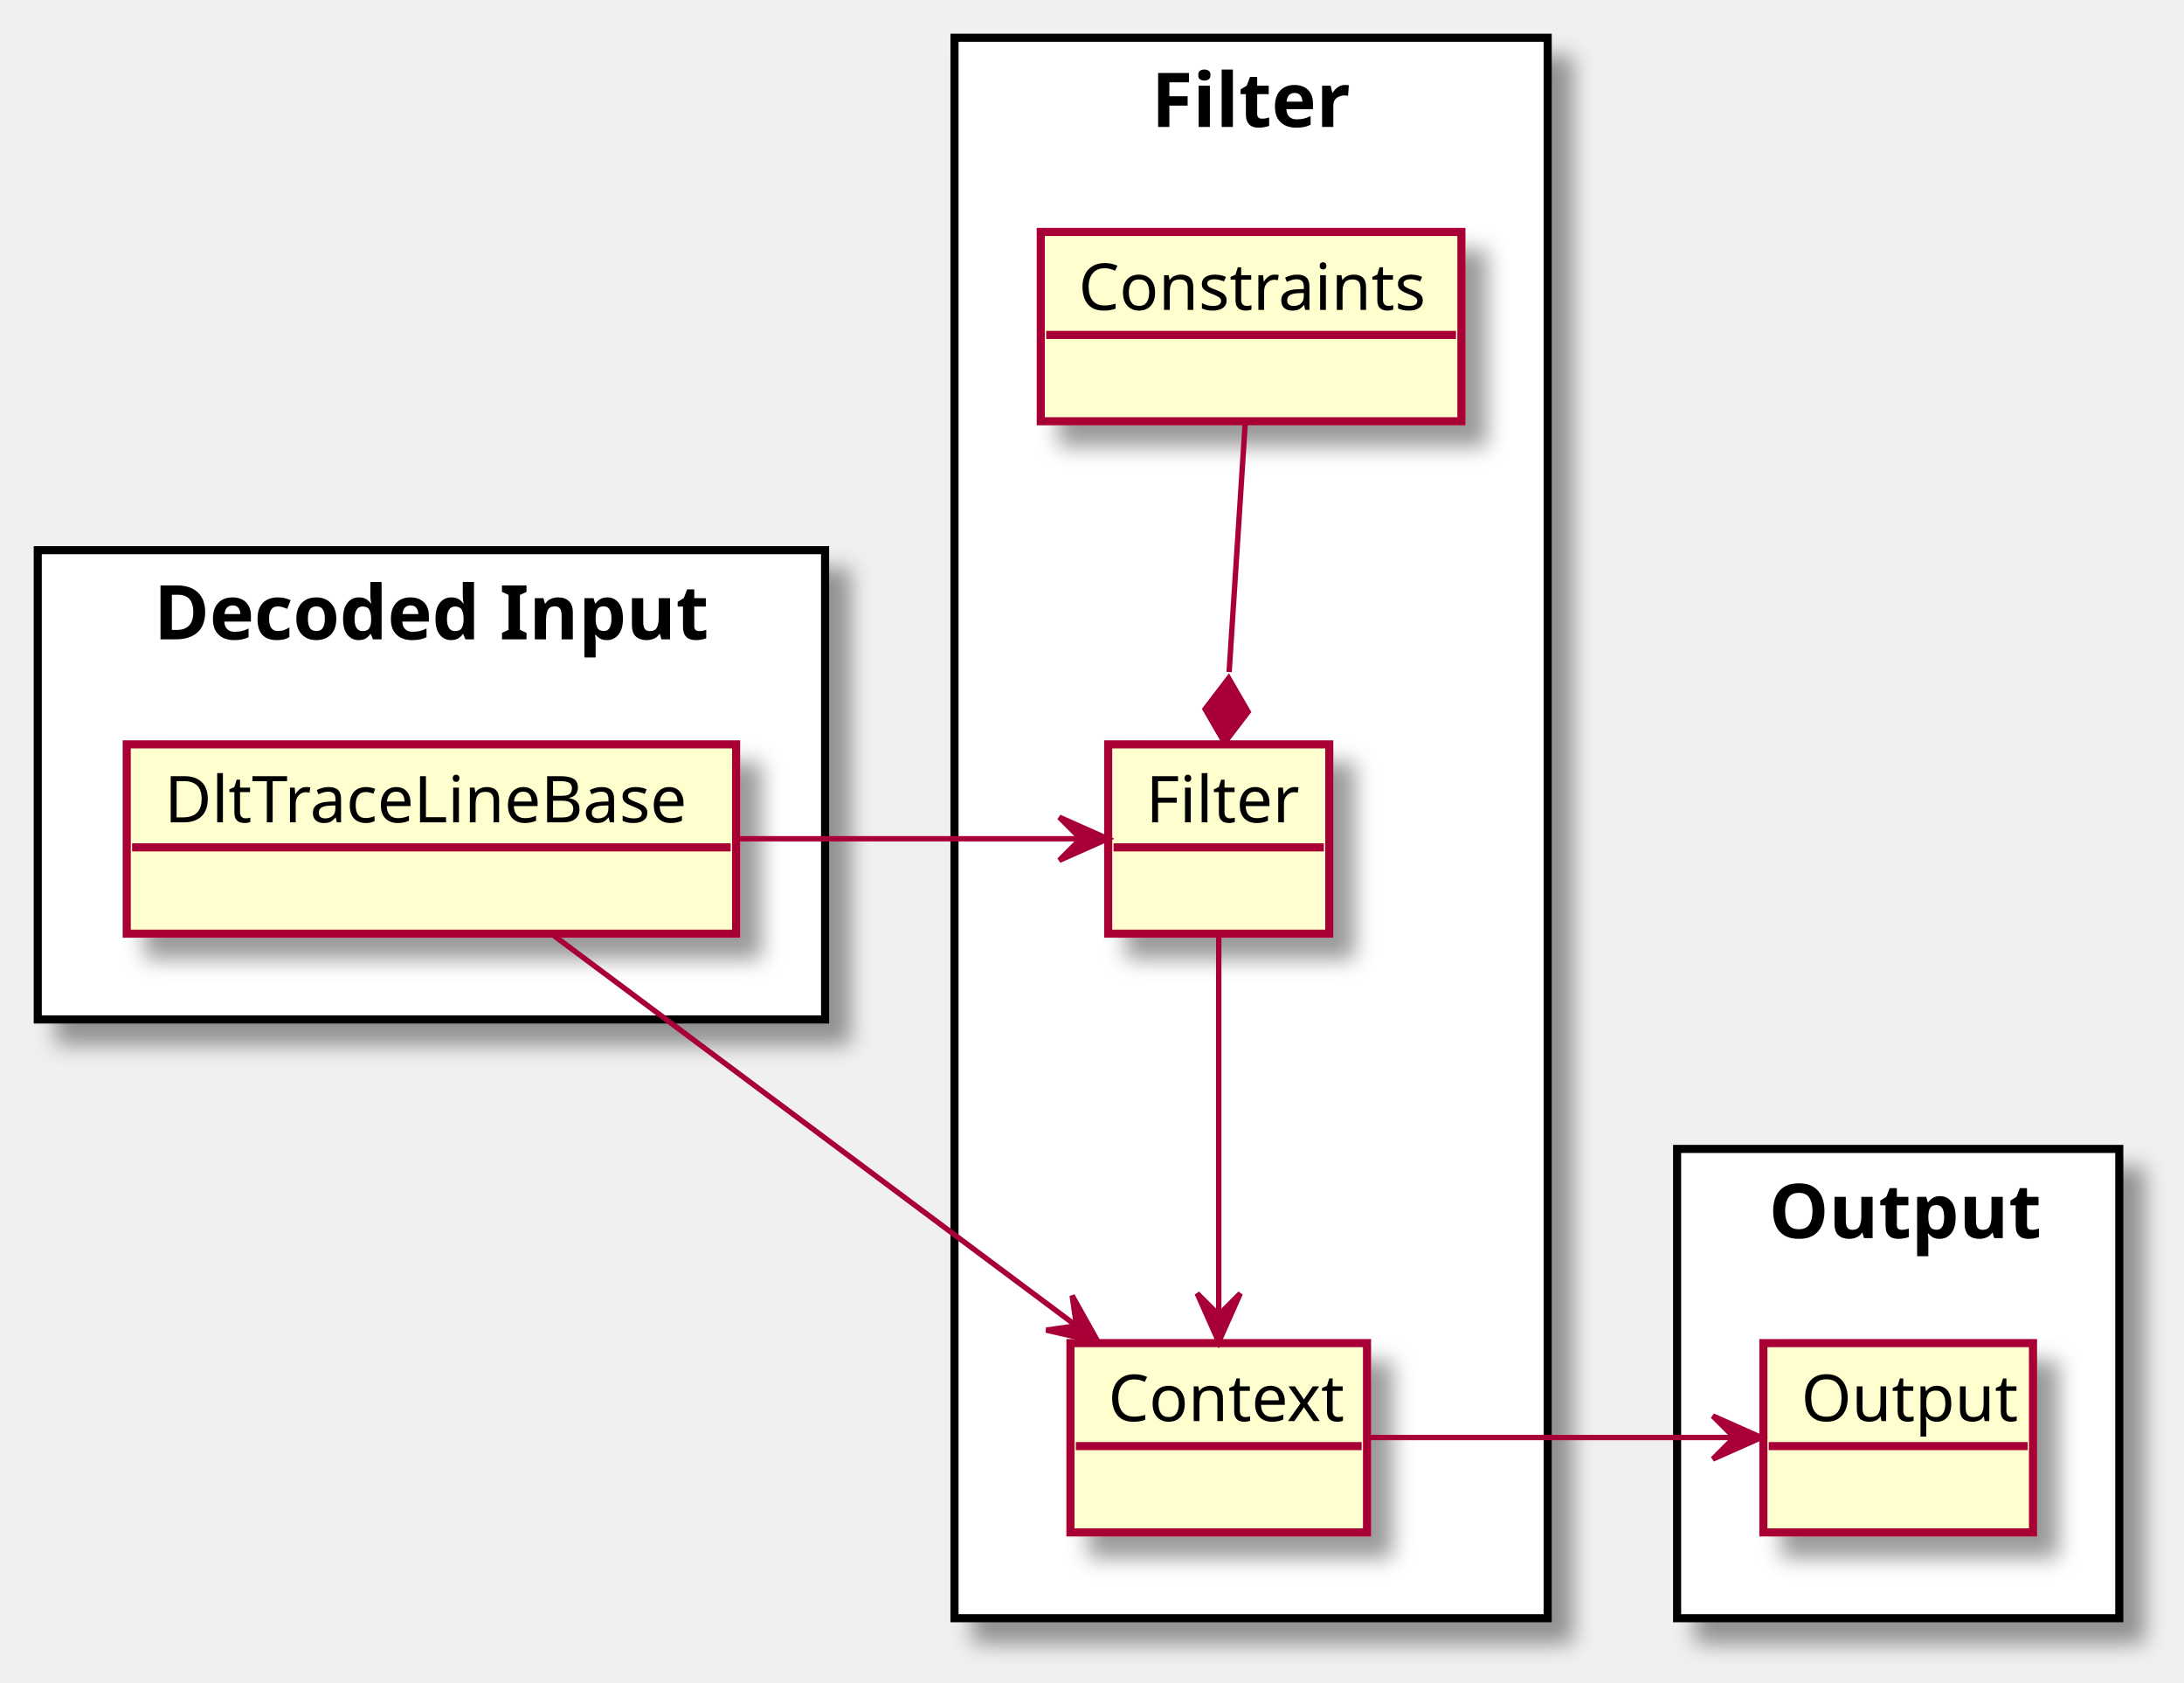
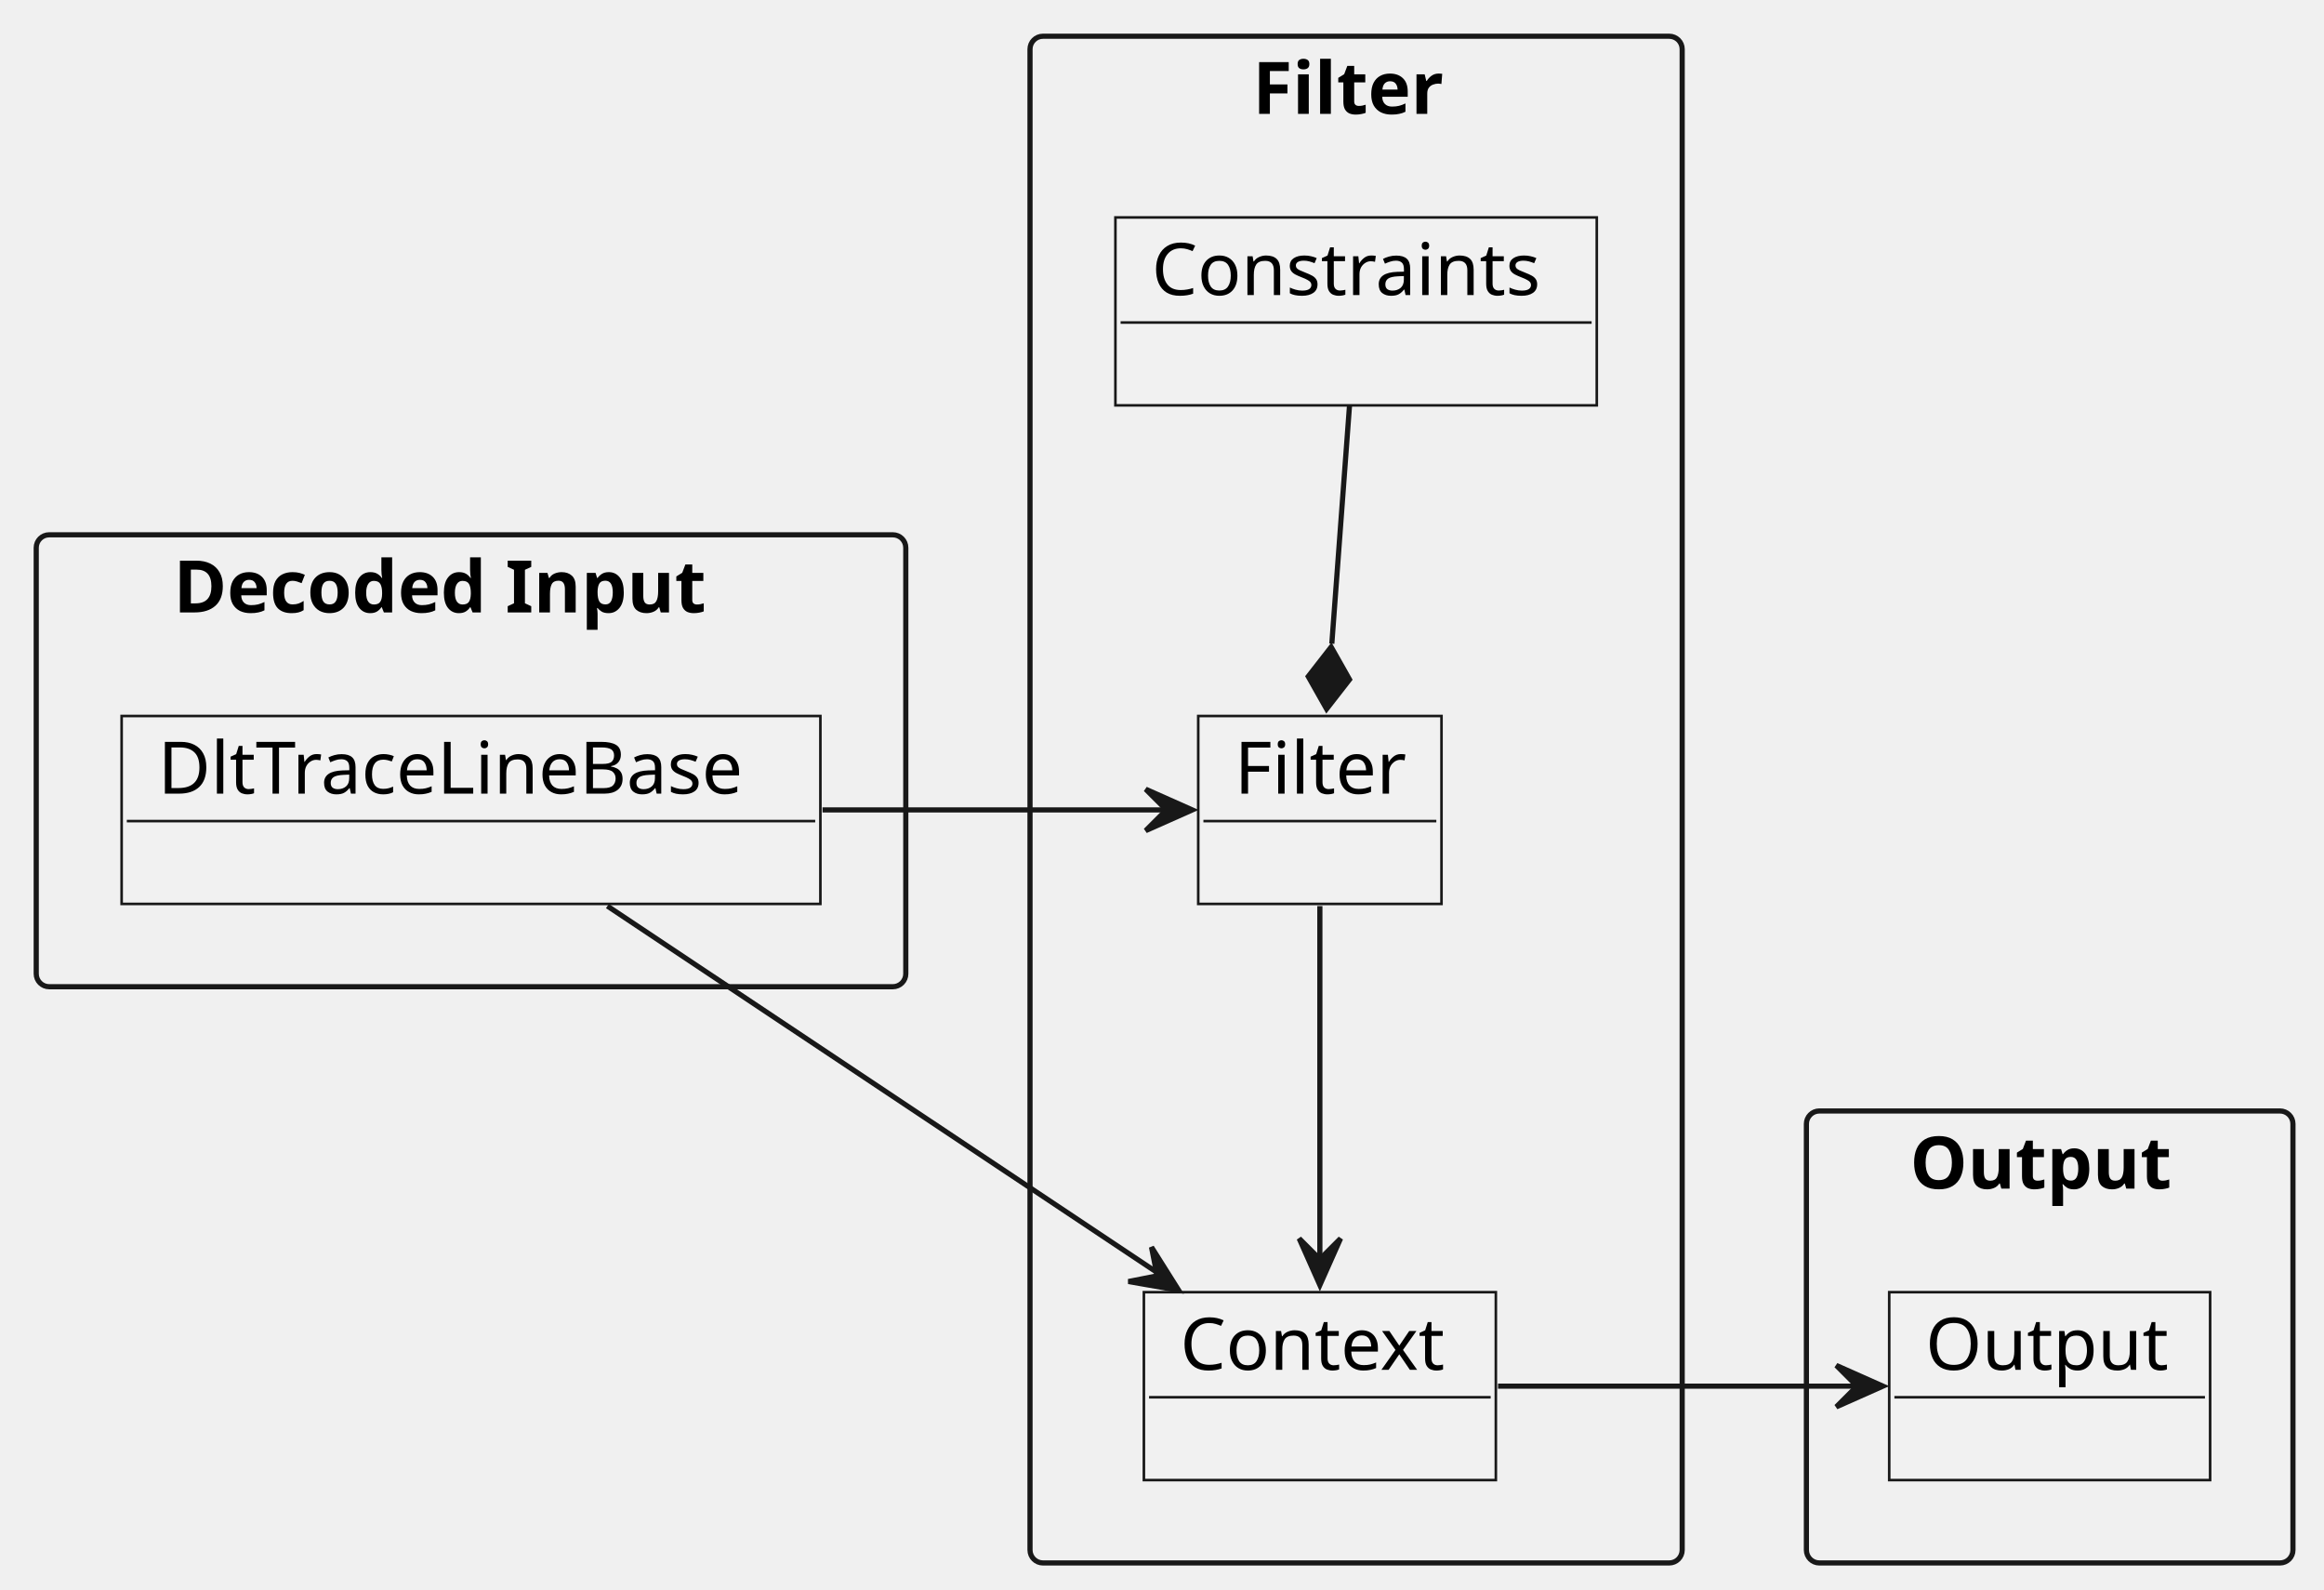
- <svg xmlns="http://www.w3.org/2000/svg" contentScriptType="application/ecmascript" contentStyleType="text/css" height="312px" preserveAspectRatio="none" style="width:405px;height:312px;background:#FFFFFF;" version="1.1" viewBox="0 0 405 312" width="405px" zoomAndPan="magnify">
-   <defs>
-     <filter height="300%" id="f12zo4knlzrsjq" width="300%" x="-1" y="-1">
-       <feGaussianBlur result="blurOut" stdDeviation="2.0" />
-       <feColorMatrix in="blurOut" result="blurOut2" type="matrix" values="0 0 0 0 0 0 0 0 0 0 0 0 0 0 0 0 0 0 .4 0" />
-       <feOffset dx="4.0" dy="4.0" in="blurOut2" result="blurOut3" />
-       <feBlend in="SourceGraphic" in2="blurOut3" mode="normal" />
-     </filter>
-   </defs>
+ <svg xmlns="http://www.w3.org/2000/svg" contentStyleType="text/css" height="307px" preserveAspectRatio="none" style="width:449px;height:307px;background:#FFFFFF;" version="1.1" viewBox="0 0 449 307" width="449px" zoomAndPan="magnify">
+   <defs />
  <g>
-     <rect fill="#FFFFFF" filter="url(#f12zo4knlzrsjq)" height="87" style="stroke:#000000;stroke-width:1.5;" width="146" x="7" y="102" />
-     <text fill="#000000" font-family="sans-serif" font-size="14" font-weight="bold" lengthAdjust="spacing" textLength="103" x="28.5" y="118.533">Decoded Input</text>
-     <rect fill="#FFFFFF" filter="url(#f12zo4knlzrsjq)" height="293" style="stroke:#000000;stroke-width:1.5;" width="110" x="177" y="7" />
-     <text fill="#000000" font-family="sans-serif" font-size="14" font-weight="bold" lengthAdjust="spacing" textLength="37" x="213.5" y="23.533">Filter</text>
-     <rect fill="#FFFFFF" filter="url(#f12zo4knlzrsjq)" height="87" style="stroke:#000000;stroke-width:1.5;" width="82" x="311" y="213" />
-     <text fill="#000000" font-family="sans-serif" font-size="14" font-weight="bold" lengthAdjust="spacing" textLength="48" x="328" y="229.533">Output</text>
-     <rect fill="#FEFECE" filter="url(#f12zo4knlzrsjq)" height="35.094" style="stroke:#A80036;stroke-width:1.5;" width="113" x="23.5" y="138" />
-     <text fill="#000000" font-family="sans-serif" font-size="12" lengthAdjust="spacing" textLength="99" x="30.5" y="152.457">DltTraceLineBase</text>
-     <line style="stroke:#A80036;stroke-width:1.5;" x1="24.5" x2="135.5" y1="157.094" y2="157.094" />
-     <rect fill="#FEFECE" filter="url(#f12zo4knlzrsjq)" height="35.094" style="stroke:#A80036;stroke-width:1.5;" width="55" x="198.5" y="249" />
-     <text fill="#000000" font-family="sans-serif" font-size="12" lengthAdjust="spacing" textLength="41" x="205.5" y="263.457">Context</text>
-     <line style="stroke:#A80036;stroke-width:1.5;" x1="199.5" x2="252.5" y1="268.094" y2="268.094" />
-     <rect fill="#FEFECE" filter="url(#f12zo4knlzrsjq)" height="35.094" style="stroke:#A80036;stroke-width:1.5;" width="41" x="205.5" y="138" />
-     <text fill="#000000" font-family="sans-serif" font-size="12" lengthAdjust="spacing" textLength="27" x="212.5" y="152.457">Filter</text>
-     <line style="stroke:#A80036;stroke-width:1.5;" x1="206.5" x2="245.5" y1="157.094" y2="157.094" />
-     <rect fill="#FEFECE" filter="url(#f12zo4knlzrsjq)" height="35.094" style="stroke:#A80036;stroke-width:1.5;" width="78" x="193" y="43" />
-     <text fill="#000000" font-family="sans-serif" font-size="12" lengthAdjust="spacing" textLength="64" x="200" y="57.457">Constraints</text>
-     <line style="stroke:#A80036;stroke-width:1.5;" x1="194" x2="270" y1="62.094" y2="62.094" />
-     <rect fill="#FEFECE" filter="url(#f12zo4knlzrsjq)" height="35.094" style="stroke:#A80036;stroke-width:1.5;" width="50" x="327" y="249" />
-     <text fill="#000000" font-family="sans-serif" font-size="12" lengthAdjust="spacing" textLength="36" x="334" y="263.457">Output</text>
-     <line style="stroke:#A80036;stroke-width:1.5;" x1="328" x2="376" y1="268.094" y2="268.094" />
-     <path codeLine="11" d="M230.93,78.13 C230.1,91.01 228.92,109.19 227.93,124.58 " fill="none" id="Constraints-to-Filter" style="stroke:#A80036;stroke-width:1.0;" />
-     <polygon fill="#A80036" points="227.08,137.7,231.454,131.967,227.845,125.724,223.471,131.457,227.08,137.7" style="stroke:#A80036;stroke-width:1.0;" />
-     <path codeLine="12" d="M226,173.05 C226,191.94 226,222.9 226,243.73 " fill="none" id="Filter-to-Context" style="stroke:#A80036;stroke-width:1.0;" />
-     <polygon fill="#A80036" points="226,248.79,230,239.79,226,243.79,222,239.79,226,248.79" style="stroke:#A80036;stroke-width:1.0;" />
-     <path codeLine="19" d="M136.75,155.5 C157.94,155.5 179.14,155.5 200.33,155.5 " fill="none" id="DltTraceLineBase-to-Filter" style="stroke:#A80036;stroke-width:1.0;" />
-     <polygon fill="#A80036" points="205.43,155.5,196.43,151.5,200.43,155.5,196.43,159.5,205.43,155.5" style="stroke:#A80036;stroke-width:1.0;" />
-     <path codeLine="20" d="M102.17,173.05 C128.22,192.5 171.41,224.74 199.28,245.55 " fill="none" id="DltTraceLineBase-to-Context" style="stroke:#A80036;stroke-width:1.0;" />
-     <polygon fill="#A80036" points="203.62,248.79,198.82,240.19,199.62,245.79,194.02,246.59,203.62,248.79" style="stroke:#A80036;stroke-width:1.0;" />
-     <path codeLine="21" d="M253.56,266.5 C276.2,266.5 298.84,266.5 321.48,266.5 " fill="none" id="Context-to-Output" style="stroke:#A80036;stroke-width:1.0;" />
-     <polygon fill="#A80036" points="326.62,266.5,317.62,262.5,321.62,266.5,317.62,270.5,326.62,266.5" style="stroke:#A80036;stroke-width:1.0;" />
+     <g id="cluster_InputStage">
+       <rect fill="none" height="87.29" rx="2.5" ry="2.5" style="stroke:#181818;stroke-width:1.0;" width="168" x="7" y="103.3" />
+       <text fill="#000000" font-family="sans-serif" font-size="14" font-weight="bold" lengthAdjust="spacing" textLength="115" x="33.5" y="118.295">Decoded Input</text>
+     </g>
+     <g id="cluster_FilterStage">
+       <rect fill="none" height="294.89" rx="2.5" ry="2.5" style="stroke:#181818;stroke-width:1.0;" width="126" x="199" y="7" />
+       <text fill="#000000" font-family="sans-serif" font-size="14" font-weight="bold" lengthAdjust="spacing" textLength="40" x="242" y="21.995">Filter</text>
+     </g>
+     <g id="cluster_OutputStage">
+       <rect fill="none" height="87.3" rx="2.5" ry="2.5" style="stroke:#181818;stroke-width:1.0;" width="94" x="349" y="214.59" />
+       <text fill="#000000" font-family="sans-serif" font-size="14" font-weight="bold" lengthAdjust="spacing" textLength="54" x="369" y="229.585">Output</text>
+     </g>
+     <g id="elem_DltTraceLineBase">
+       <rect fill="#F1F1F1" height="36.297" style="stroke:#181818;stroke-width:0.5;" width="135" x="23.5" y="138.3" />
+       <text fill="#000000" font-family="sans-serif" font-size="14" lengthAdjust="spacing" textLength="121" x="30.5" y="153.295">DltTraceLineBase</text>
+       <line style="stroke:#181818;stroke-width:0.5;" x1="24.5" x2="157.5" y1="158.597" y2="158.597" />
+     </g>
+     <g id="elem_Context">
+       <rect fill="#F1F1F1" height="36.297" style="stroke:#181818;stroke-width:0.5;" width="68" x="221" y="249.59" />
+       <text fill="#000000" font-family="sans-serif" font-size="14" lengthAdjust="spacing" textLength="54" x="228" y="264.585">Context</text>
+       <line style="stroke:#181818;stroke-width:0.5;" x1="222" x2="288" y1="269.887" y2="269.887" />
+     </g>
+     <g id="elem_Filter">
+       <rect fill="#F1F1F1" height="36.297" style="stroke:#181818;stroke-width:0.5;" width="47" x="231.5" y="138.3" />
+       <text fill="#000000" font-family="sans-serif" font-size="14" lengthAdjust="spacing" textLength="33" x="238.5" y="153.295">Filter</text>
+       <line style="stroke:#181818;stroke-width:0.5;" x1="232.5" x2="277.5" y1="158.597" y2="158.597" />
+     </g>
+     <g id="elem_Constraints">
+       <rect fill="#F1F1F1" height="36.297" style="stroke:#181818;stroke-width:0.5;" width="93" x="215.5" y="42" />
+       <text fill="#000000" font-family="sans-serif" font-size="14" lengthAdjust="spacing" textLength="79" x="222.5" y="56.995">Constraints</text>
+       <line style="stroke:#181818;stroke-width:0.5;" x1="216.5" x2="307.5" y1="62.297" y2="62.297" />
+     </g>
+     <g id="elem_Output">
+       <rect fill="#F1F1F1" height="36.297" style="stroke:#181818;stroke-width:0.5;" width="62" x="365" y="249.59" />
+       <text fill="#000000" font-family="sans-serif" font-size="14" lengthAdjust="spacing" textLength="48" x="372" y="264.585">Output</text>
+       <line style="stroke:#181818;stroke-width:0.5;" x1="366" x2="426" y1="269.887" y2="269.887" />
+     </g>
+     <g id="link_Constraints_Filter">
+       <path codeLine="11" d="M260.72,78.44 C259.76,91.26 258.44,109.07 257.31,124.33 " fill="none" id="Constraints-to-Filter" style="stroke:#181818;stroke-width:1.0;" />
+       <polygon fill="#181818" points="256.3,136.94,260.731,131.251,257.183,124.972,252.752,130.662,256.3,136.94" style="stroke:#181818;stroke-width:1.0;" />
+     </g>
+     <g id="link_Filter_Context">
+       <path codeLine="12" d="M255,175.01 C255,193.57 255,222.94 255,243.43 " fill="none" id="Filter-to-Context" style="stroke:#181818;stroke-width:1.0;" />
+       <polygon fill="#181818" points="255,248.22,259,239.22,255,243.22,251,239.22,255,248.22" style="stroke:#181818;stroke-width:1.0;" />
+     </g>
+     <g id="link_DltTraceLineBase_Filter">
+       <path codeLine="19" d="M158.91,156.44 C181.07,156.44 203.24,156.44 225.41,156.44 " fill="none" id="DltTraceLineBase-to-Filter" style="stroke:#181818;stroke-width:1.0;" />
+       <polygon fill="#181818" points="230.35,156.44,221.35,152.44,225.35,156.44,221.35,160.44,230.35,156.44" style="stroke:#181818;stroke-width:1.0;" />
+     </g>
+     <g id="link_DltTraceLineBase_Context">
+       <path codeLine="20" d="M117.35,175.01 C146.4,194.37 193.09,225.48 223.91,246.02 " fill="none" id="DltTraceLineBase-to-Context" style="stroke:#181818;stroke-width:1.0;" />
+       <polygon fill="#181818" points="227.72,249.22,222.47,240.887,223.566,246.437,218.017,247.533,227.72,249.22" style="stroke:#181818;stroke-width:1.0;" />
+     </g>
+     <g id="link_Context_Output">
+       <path codeLine="21" d="M289.42,267.74 C312.58,267.74 335.73,267.74 358.89,267.74 " fill="none" id="Context-to-Output" style="stroke:#181818;stroke-width:1.0;" />
+       <polygon fill="#181818" points="363.78,267.74,354.78,263.74,358.78,267.74,354.78,271.74,363.78,267.74" style="stroke:#181818;stroke-width:1.0;" />
+     </g>
  </g>
</svg>
